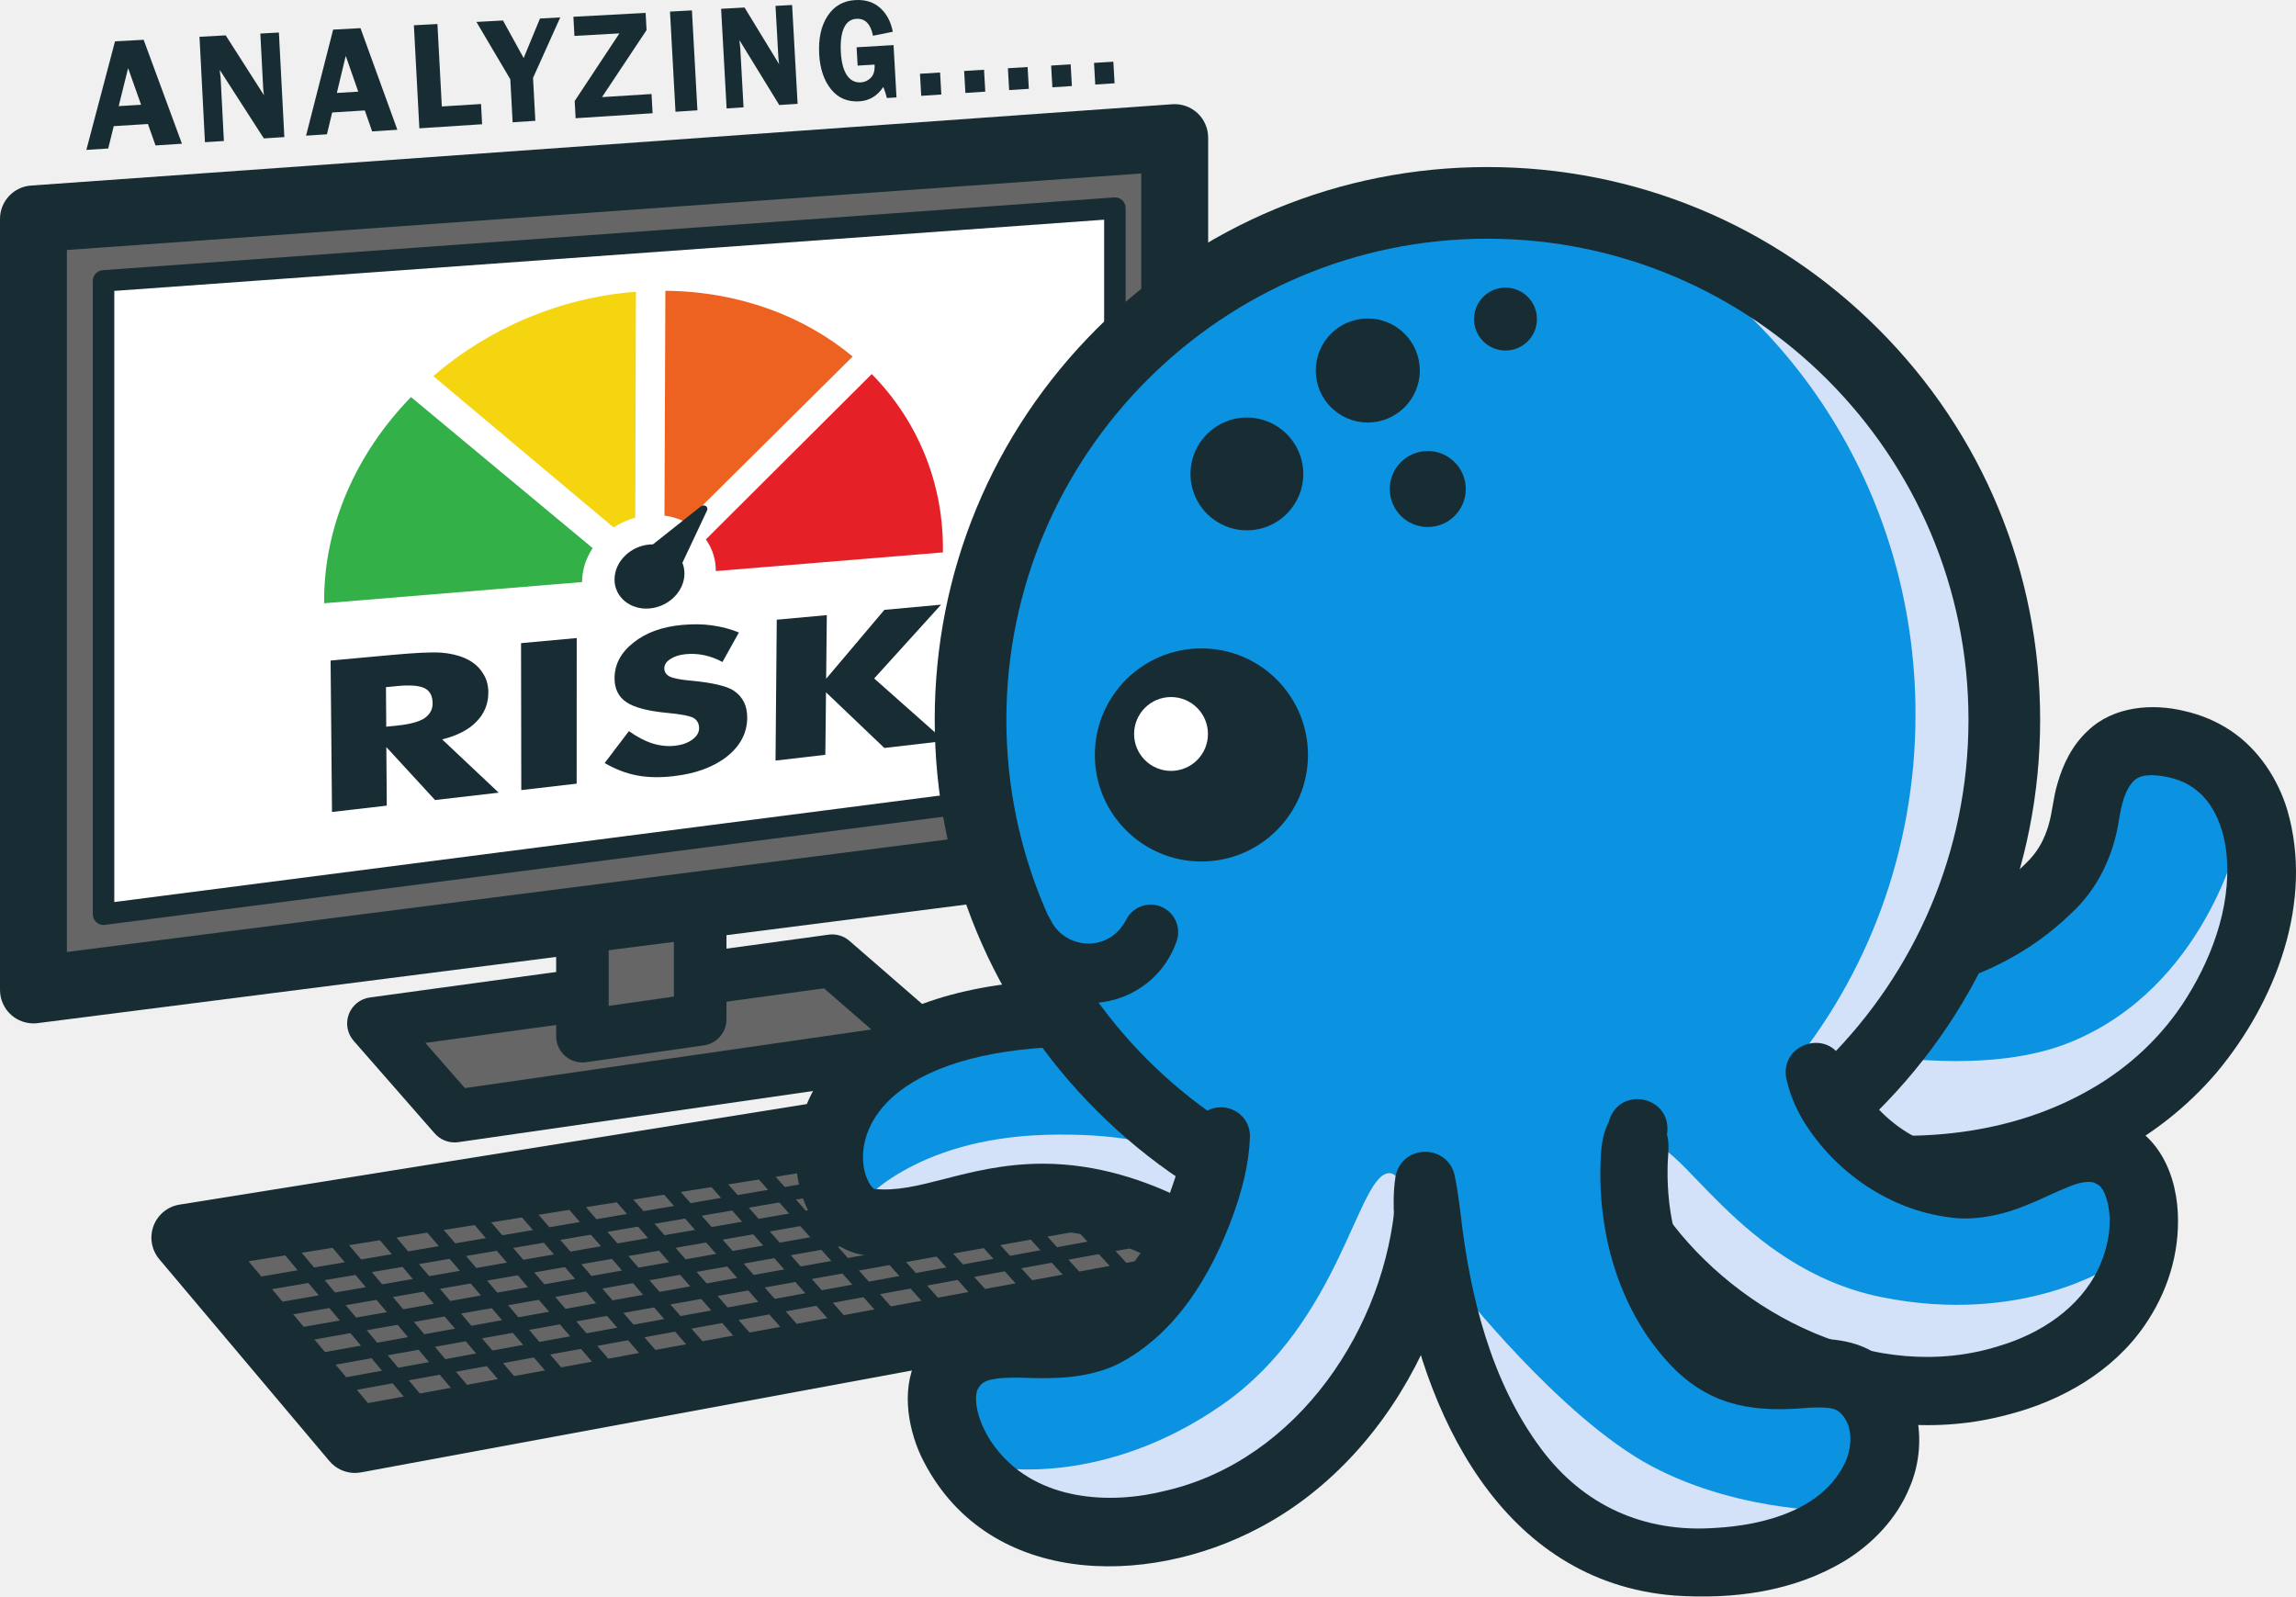
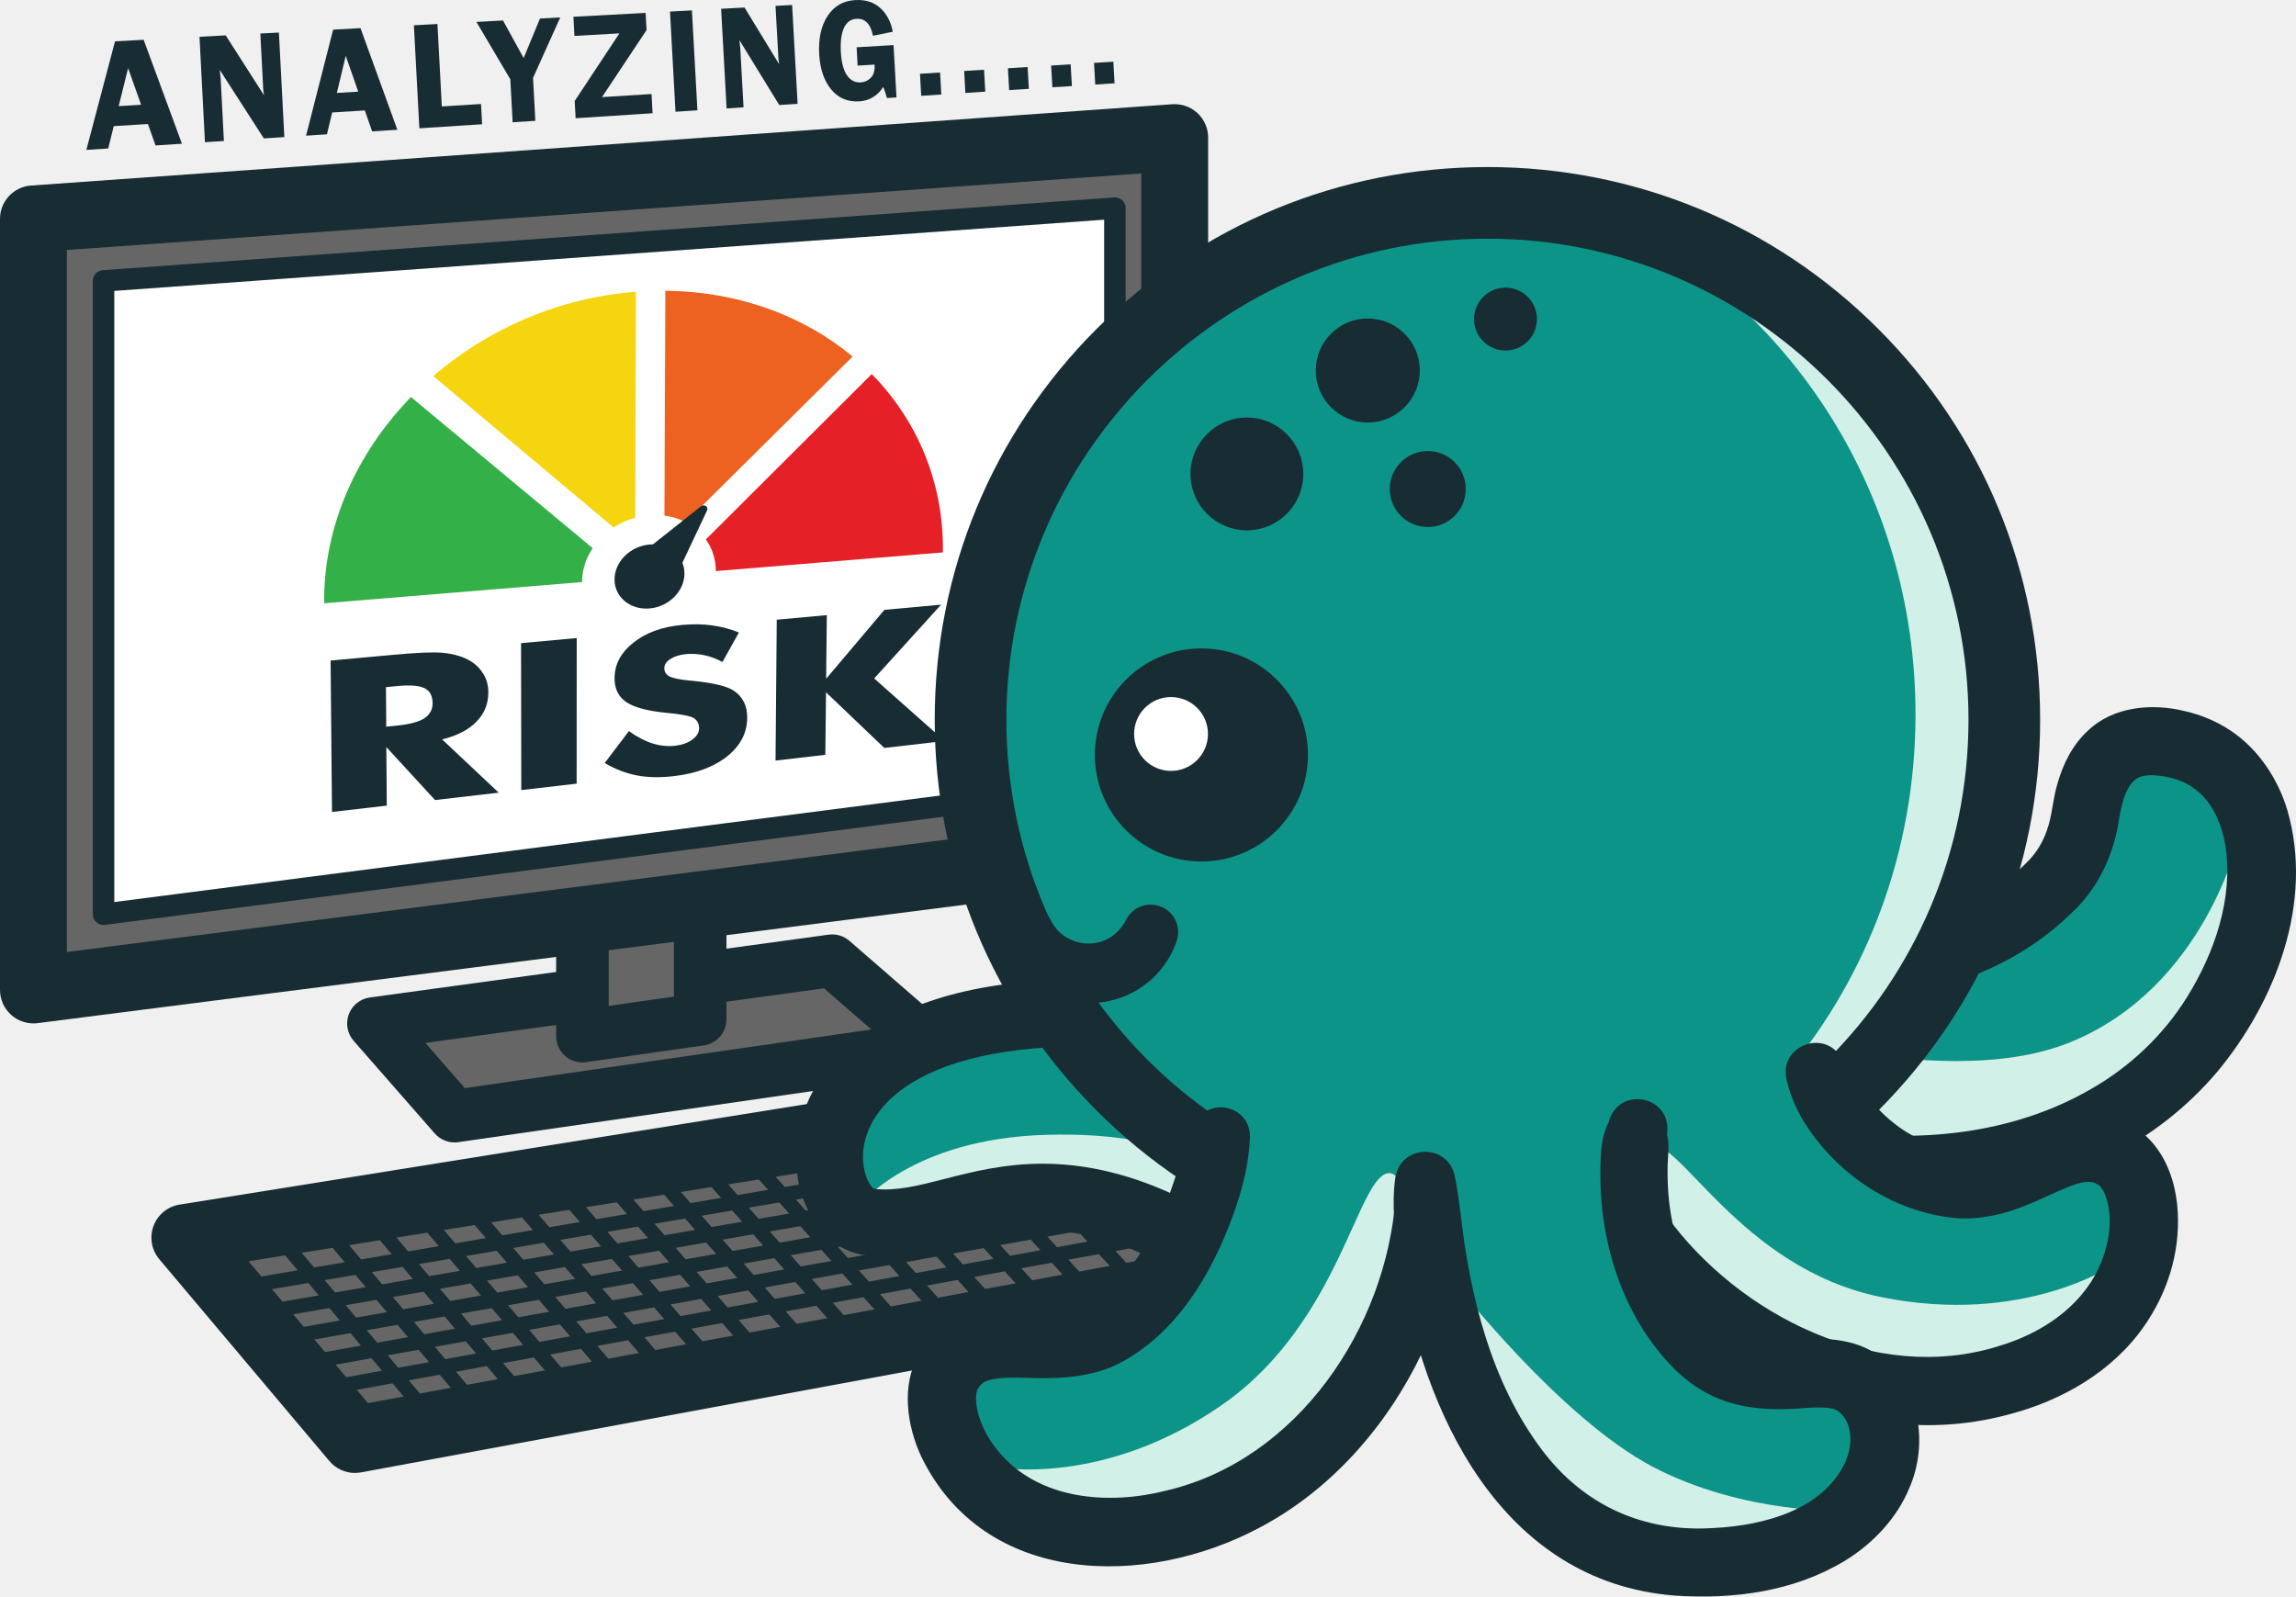
<svg xmlns="http://www.w3.org/2000/svg" id="Layer_2" data-name="Layer 2" viewBox="0 0 961.2 668.39">
  <defs>
    <style>
      .cls-1 {
        fill: #182d33;
      }

      .cls-2 {
        fill: #33b048;
      }

      .cls-3 {
-         fill: #d3e2f8;
+         fill: #d1f0e8;
      }

      .cls-4 {
        fill: #ed6220;
      }

      .cls-5 {
        fill: #fff;
      }

      .cls-6 {
        fill: #666;
      }

      .cls-7 {
        fill: #e52026;
      }

      .cls-8 {
-         fill: #0b92e1;
+         fill: #0d9488;
      }

      .cls-9 {
        fill: #f5d510;
      }
    </style>
  </defs>
  <g id="O">
    <g>
      <g>
        <polygon class="cls-6" points="467.91 455.55 77.39 518.16 148.61 602.68 554.78 527.55 467.91 455.55" />
        <path class="cls-1" d="M148.61,616.68c-4.08,0-8.02-1.79-10.71-4.98l-71.22-84.52c-3.25-3.86-4.17-9.17-2.42-13.9s5.92-8.15,10.91-8.95l390.52-62.61c3.98-.64,8.04.47,11.15,3.04l86.87,72c4.18,3.47,5.98,9.04,4.62,14.3s-5.66,9.25-11,10.24l-406.17,75.13c-.85.16-1.7.23-2.55.23ZM104.04,528.06l50.02,59.37,368.73-68.21-58.94-48.85-359.82,57.69Z" />
      </g>
      <g>
        <g>
          <g>
            <line class="cls-6" x1="105.57" y1="538.11" x2="483.17" y2="473.55" />
            <path class="cls-1" d="M105.56,541.11c-1.44,0-2.7-1.03-2.95-2.49-.28-1.63.82-3.18,2.45-3.46l377.61-64.57c1.63-.28,3.18.82,3.46,2.45s-.82,3.18-2.45,3.46l-377.61,64.57c-.17.03-.34.04-.51.04Z" />
          </g>
          <g>
            <line class="cls-6" x1="114.96" y1="548.58" x2="491.2" y2="483.14" />
            <path class="cls-1" d="M114.95,551.58c-1.43,0-2.7-1.03-2.95-2.49-.28-1.63.81-3.19,2.44-3.47l376.24-65.45c1.63-.28,3.19.81,3.47,2.44.28,1.63-.81,3.19-2.44,3.47l-376.24,65.45c-.17.03-.35.04-.52.04Z" />
          </g>
          <g>
            <line class="cls-6" x1="124.35" y1="559.05" x2="499.22" y2="492.72" />
            <path class="cls-1" d="M124.34,562.05c-1.43,0-2.69-1.02-2.95-2.48-.29-1.63.8-3.19,2.43-3.48l374.87-66.33c1.63-.29,3.19.8,3.48,2.43.29,1.63-.8,3.19-2.43,3.48l-374.87,66.33c-.18.03-.35.05-.53.05Z" />
          </g>
          <g>
            <line class="cls-6" x1="133.74" y1="569.52" x2="507.24" y2="502.31" />
            <path class="cls-1" d="M133.74,572.52c-1.42,0-2.69-1.02-2.95-2.47-.29-1.63.79-3.19,2.42-3.48l373.5-67.21c1.62-.3,3.19.79,3.48,2.42.29,1.63-.79,3.19-2.42,3.48l-373.5,67.21c-.18.03-.36.05-.53.05Z" />
          </g>
          <g>
            <line class="cls-6" x1="143.13" y1="579.98" x2="515.26" y2="511.9" />
            <path class="cls-1" d="M143.13,582.98c-1.42,0-2.68-1.01-2.95-2.46-.3-1.63.78-3.19,2.41-3.49l372.13-68.09c1.62-.3,3.19.78,3.49,2.41.3,1.63-.78,3.19-2.41,3.49l-372.13,68.09c-.18.03-.36.05-.54.05Z" />
          </g>
        </g>
        <g>
          <g>
            <line class="cls-6" x1="109.65" y1="509.33" x2="187.52" y2="602.07" />
            <path class="cls-1" d="M187.52,605.07c-.86,0-1.71-.36-2.3-1.07l-77.87-92.74c-1.07-1.27-.9-3.16.37-4.23,1.27-1.07,3.16-.9,4.23.37l77.87,92.74c1.07,1.27.9,3.16-.37,4.23-.56.47-1.25.7-1.93.7Z" />
          </g>
          <g>
            <line class="cls-6" x1="129.39" y1="506.13" x2="207.26" y2="598.35" />
            <path class="cls-1" d="M207.26,601.35c-.85,0-1.7-.36-2.29-1.06l-77.87-92.23c-1.07-1.27-.91-3.16.36-4.23,1.27-1.07,3.16-.91,4.23.36l77.87,92.23c1.07,1.27.91,3.16-.36,4.23-.56.48-1.25.71-1.93.71Z" />
          </g>
          <g>
            <line class="cls-6" x1="149.12" y1="502.92" x2="226.99" y2="594.64" />
            <path class="cls-1" d="M227,597.64c-.85,0-1.69-.36-2.29-1.06l-77.87-91.71c-1.07-1.26-.92-3.16.35-4.23,1.26-1.07,3.16-.92,4.23.35l77.87,91.71c1.07,1.26.92,3.16-.35,4.23-.56.48-1.25.71-1.94.71Z" />
          </g>
          <g>
            <line class="cls-6" x1="168.86" y1="499.72" x2="246.73" y2="590.92" />
            <path class="cls-1" d="M246.73,593.92c-.85,0-1.69-.36-2.28-1.05l-77.87-91.2c-1.08-1.26-.93-3.15.33-4.23,1.26-1.08,3.15-.93,4.23.33l77.87,91.2c1.08,1.26.93,3.15-.33,4.23-.57.48-1.26.72-1.95.72Z" />
          </g>
          <g>
            <line class="cls-6" x1="188.6" y1="496.52" x2="266.47" y2="587.2" />
            <path class="cls-1" d="M266.47,590.2c-.84,0-1.68-.35-2.28-1.05l-77.87-90.68c-1.08-1.26-.94-3.15.32-4.23,1.26-1.08,3.15-.94,4.23.32l77.87,90.68c1.08,1.26.94,3.15-.32,4.23-.57.49-1.26.72-1.95.72Z" />
          </g>
          <g>
            <line class="cls-6" x1="208.33" y1="493.31" x2="286.2" y2="583.48" />
            <path class="cls-1" d="M286.21,586.48c-.84,0-1.68-.35-2.27-1.04l-77.87-90.17c-1.08-1.25-.94-3.15.31-4.23,1.25-1.08,3.15-.94,4.23.31l77.87,90.17c1.08,1.25.94,3.15-.31,4.23-.57.49-1.27.73-1.96.73Z" />
          </g>
          <g>
            <line class="cls-6" x1="228.07" y1="490.11" x2="305.94" y2="579.77" />
            <path class="cls-1" d="M305.94,582.77c-.84,0-1.67-.35-2.27-1.03l-77.87-89.66c-1.09-1.25-.95-3.15.3-4.23,1.25-1.09,3.15-.95,4.23.3l77.87,89.66c1.09,1.25.95,3.15-.3,4.23-.57.49-1.27.74-1.97.74Z" />
          </g>
          <g>
            <line class="cls-6" x1="247.81" y1="486.9" x2="325.68" y2="576.05" />
            <path class="cls-1" d="M325.68,579.05c-.84,0-1.67-.35-2.26-1.03l-77.87-89.14c-1.09-1.25-.96-3.14.29-4.23,1.25-1.09,3.14-.96,4.23.29l77.87,89.14c1.09,1.25.96,3.14-.29,4.23-.57.5-1.27.74-1.97.74Z" />
          </g>
          <g>
            <line class="cls-6" x1="267.54" y1="483.7" x2="345.41" y2="572.33" />
            <path class="cls-1" d="M345.41,575.33c-.83,0-1.66-.34-2.25-1.02l-77.87-88.63c-1.09-1.25-.97-3.14.27-4.23,1.25-1.09,3.14-.97,4.23.27l77.87,88.63c1.09,1.25.97,3.14-.27,4.23-.57.5-1.28.75-1.98.75Z" />
          </g>
          <g>
            <line class="cls-6" x1="287.28" y1="480.5" x2="365.15" y2="568.61" />
            <path class="cls-1" d="M365.15,571.61c-.83,0-1.66-.34-2.25-1.01l-77.87-88.12c-1.1-1.24-.98-3.14.26-4.23,1.24-1.1,3.14-.98,4.23.26l77.87,88.12c1.1,1.24.98,3.14-.26,4.23-.57.5-1.28.75-1.99.75Z" />
          </g>
          <g>
            <line class="cls-6" x1="307.02" y1="477.29" x2="384.89" y2="564.9" />
            <path class="cls-1" d="M384.89,567.9c-.83,0-1.65-.34-2.24-1.01l-77.87-87.6c-1.1-1.24-.99-3.13.25-4.24,1.24-1.1,3.13-.99,4.24.25l77.87,87.6c1.1,1.24.99,3.13-.25,4.24-.57.51-1.28.76-1.99.76Z" />
          </g>
          <g>
            <line class="cls-6" x1="326.75" y1="474.09" x2="404.62" y2="561.18" />
            <path class="cls-1" d="M404.62,564.18c-.82,0-1.64-.34-2.24-1l-77.87-87.09c-1.1-1.24-1-3.13.24-4.24,1.24-1.1,3.13-1,4.24.24l77.87,87.09c1.1,1.24,1,3.13-.24,4.24-.57.51-1.29.76-2,.76Z" />
          </g>
          <g>
            <line class="cls-6" x1="346.49" y1="470.89" x2="424.36" y2="557.46" />
            <path class="cls-1" d="M424.36,560.46c-.82,0-1.64-.33-2.23-.99l-77.87-86.58c-1.11-1.23-1.01-3.13.22-4.24,1.23-1.11,3.13-1.01,4.24.22l77.87,86.58c1.11,1.23,1.01,3.13-.22,4.24-.57.52-1.29.77-2,.77Z" />
          </g>
          <g>
            <line class="cls-6" x1="366.23" y1="467.68" x2="444.09" y2="553.74" />
            <path class="cls-1" d="M444.1,556.74c-.82,0-1.63-.33-2.23-.99l-77.87-86.06c-1.11-1.23-1.02-3.13.21-4.24s3.12-1.02,4.24.21l77.87,86.06c1.11,1.23,1.02,3.13-.21,4.24-.57.52-1.29.78-2.01.78Z" />
          </g>
          <g>
            <line class="cls-6" x1="385.96" y1="464.48" x2="463.83" y2="550.03" />
            <path class="cls-1" d="M463.83,553.03c-.82,0-1.63-.33-2.22-.98l-77.87-85.55c-1.12-1.23-1.03-3.12.2-4.24,1.22-1.12,3.12-1.03,4.24.2l77.87,85.55c1.12,1.23,1.03,3.12-.2,4.24-.58.52-1.3.78-2.02.78Z" />
          </g>
          <g>
            <line class="cls-6" x1="405.7" y1="461.27" x2="483.57" y2="546.31" />
            <path class="cls-1" d="M483.57,549.31c-.81,0-1.62-.33-2.21-.97l-77.87-85.04c-1.12-1.22-1.04-3.12.19-4.24,1.22-1.12,3.12-1.03,4.24.19l77.87,85.04c1.12,1.22,1.04,3.12-.19,4.24-.58.53-1.3.79-2.03.79Z" />
          </g>
          <g>
            <line class="cls-6" x1="425.43" y1="458.07" x2="503.3" y2="542.59" />
            <path class="cls-1" d="M503.3,545.59c-.81,0-1.62-.33-2.21-.97l-77.87-84.52c-1.12-1.22-1.04-3.12.17-4.24,1.22-1.12,3.12-1.05,4.24.17l77.87,84.52c1.12,1.22,1.04,3.12-.17,4.24-.58.53-1.3.79-2.03.79Z" />
          </g>
        </g>
      </g>
      <g>
        <polygon class="cls-6" points="348.4 402.2 156.33 428.5 190.28 467.29 390.16 438.46 348.4 402.2" />
        <path class="cls-1" d="M190.28,478.29c-3.15,0-6.17-1.35-8.28-3.75l-33.95-38.79c-2.67-3.05-3.44-7.31-2.03-11.1,1.42-3.79,4.8-6.5,8.81-7.04l192.07-26.3c3.14-.43,6.31.52,8.7,2.59l41.76,36.26c3.25,2.82,4.56,7.28,3.34,11.41-1.21,4.13-4.72,7.17-8.98,7.79l-199.88,28.83c-.52.08-1.05.11-1.57.11ZM178.06,436.63l16.56,18.92,170.17-24.54-19.84-17.23-166.89,22.85Z" />
      </g>
      <g>
        <polygon class="cls-6" points="293.13 426.77 243.83 433.81 243.83 301.55 293.13 301.55 293.13 426.77" />
        <path class="cls-1" d="M243.83,444.81c-2.63,0-5.19-.94-7.21-2.69-2.41-2.09-3.79-5.12-3.79-8.31v-132.26c0-6.08,4.92-11,11-11h49.3c6.08,0,11,4.92,11,11v125.22c0,5.47-4.03,10.12-9.44,10.89l-49.3,7.04c-.52.07-1.04.11-1.56.11ZM293.13,426.77h.01-.01ZM254.83,312.55v108.58l27.3-3.9v-104.68h-27.3Z" />
      </g>
      <path class="cls-8" d="M511.17,528.33s-33.48-27.39-75.13-27.13c-29.76.19-48.88,13.1-72,10.43-27.13-3.13-40.52-98.35,115.22-86.61" />
      <path class="cls-3" d="M359.91,504.46s21.78-27.78,78.13-29.35c56.35-1.57,69.91,16.7,69.91,16.7l-12,23.48s-34.96-25.04-61.04-20.87c-26.09,4.17-53.74,13.04-53.74,13.04" />
      <path class="cls-1" d="M511.17,542.33c-3.11,0-6.23-1.03-8.83-3.14-.36-.29-30.09-23.99-65.7-23.99-.17,0-.33,0-.5,0-12.62.08-23.42,2.85-33.87,5.53-12.43,3.19-25.28,6.49-39.82,4.81-18.2-2.1-31.18-22.89-28.94-46.34,1.17-12.28,7.56-35.33,37.19-51.84,25.77-14.35,62.65-19.84,109.63-16.3,7.71.58,13.49,7.3,12.91,15.01-.58,7.71-7.3,13.5-15.01,12.91-37.98-2.86-68.97.82-89.62,10.64-18.16,8.64-24.38,19.82-26.41,27.68-2.92,11.32,1.76,19.33,3.73,20.45,9.31,1.01,18.62-1.38,29.39-4.14,11.53-2.96,24.59-6.31,40.66-6.41.23,0,.45,0,.68,0,45.85,0,81.89,29.05,83.41,30.3,5.98,4.9,6.87,13.72,1.97,19.7-2.77,3.38-6.79,5.13-10.84,5.13Z" />
      <g>
        <polygon class="cls-6" points="491.78 353.42 14 414.46 14 91.64 491.78 57.59 491.78 353.42" />
        <path class="cls-1" d="M14,428.46c-3.39,0-6.68-1.23-9.25-3.49-3.02-2.66-4.75-6.49-4.75-10.51V91.64c0-7.35,5.68-13.44,13-13.96l477.78-34.04c3.88-.27,7.69,1.07,10.54,3.72,2.84,2.65,4.46,6.36,4.46,10.25v295.83c0,7.05-5.24,12.99-12.23,13.89L15.77,428.35c-.59.08-1.19.11-1.77.11ZM28,104.67v293.89l449.78-57.47V72.62L28,104.67ZM491.78,353.42h0,0Z" />
      </g>
      <g>
        <polygon class="cls-5" points="43.35 117.6 466.74 87.14 466.74 328.15 43.35 382.77 43.35 117.6" />
        <path class="cls-1" d="M43.35,387.27c-1.09,0-2.15-.39-2.97-1.12-.97-.85-1.53-2.09-1.53-3.38V117.6c0-2.36,1.82-4.32,4.18-4.49l423.39-30.46c1.25-.09,2.47.34,3.39,1.19.92.85,1.43,2.04,1.43,3.29v241.01c0,2.26-1.68,4.17-3.92,4.46l-423.39,54.62c-.19.03-.38.04-.58.04ZM47.85,121.79v255.86l414.39-53.45V91.98L47.85,121.79Z" />
      </g>
      <g>
        <path class="cls-8" d="M765.52,402.94s54.78,7.83,94.3-33.26c4.21-4.38,10.96-13.3,13.3-28.96,3.15-21.03,13.11-35.41,39.52-28.83,38.99,9.72,47.11,67.4,11.48,118.7-40.96,58.96-133.04,78.78-224.87,36.52" />
        <path class="cls-3" d="M937.17,350.77s-14.09,62.61-70.43,85.57c-56.35,22.96-153.91-11.48-153.91-11.48,0,0-2.09,42.26,8.87,54.78,10.96,12.52,173.74,30.78,208.7-68.35" />
        <path class="cls-1" d="M767.29,390.57c31.51-.74,59.86-7.3,82.39-30.71,3.76-4.01,6.23-8.69,7.91-14.3,1.69-5.74,1.94-11.55,3.76-17.51,2.29-8.05,6.11-16.03,12.75-22.15,10.69-10.25,27.02-11.56,40.63-8.16,6.86,1.56,13.45,4.34,19.31,8.28,11.52,7.76,19.6,20.13,23.5,33.03,11.26,38.61-4.83,80.36-29.56,109.98-50.33,58.99-138.52,65.86-208.02,41.39-6.01-2.09-11.92-4.46-17.62-7.28-2.82-1.47-5.6-3-8.3-4.68-5.91-3.67-7.72-11.43-4.05-17.34,2.99-4.81,8.7-6.91,13.9-5.53,3.02.79,5.97,1.74,8.86,2.76,2.05.68,6.11,2.01,8.13,2.77,16.02,5.75,32.58,10.42,49.45,12.58,35.63,4.82,73.51.45,104.89-17.66,16.34-9.31,30.41-22.55,40.33-38.54,11.64-18.67,19.38-41.45,16.16-63.13-1.24-8-4.59-16.44-10.33-21.95-2.53-2.32-5.35-4.27-8.6-5.49-3.69-1.5-8.5-2.39-12.25-2.38-2.66.03-5.22.48-7.16,2.28-3.96,3.93-5.25,10.37-6.23,16.09-2.22,14.93-8.78,29.23-20.26,39.65-17.02,16.6-39.45,27.66-62.58,32.2-13.34,2.62-27.16,3.3-40.54.55-3.61-.67-5.69-4.74-4.14-8.05,0,0,7.68-16.69,7.68-16.69h0Z" />
      </g>
      <circle class="cls-8" cx="622.7" cy="301.33" r="216.39" />
      <path class="cls-3" d="M801.91,299.05c0,57.45-20.36,109.94-53.98,150.07h37.51c36.18-38.68,58.34-90.65,58.34-147.79,0-105.49-75.48-193.35-175.38-212.51,78.48,34.74,133.51,115.79,133.51,210.23Z" />
      <path class="cls-1" d="M622.7,532.72c-61.81,0-119.91-24.07-163.62-67.77-43.7-43.7-67.77-101.81-67.77-163.62s24.07-119.91,67.77-163.62,101.81-67.77,163.62-67.77,119.91,24.07,163.62,67.77,67.77,101.81,67.77,163.62-24.07,119.91-67.77,163.62c-43.7,43.7-101.81,67.77-163.62,67.77ZM622.7,99.94c-111.05,0-201.39,90.34-201.39,201.39s90.34,201.39,201.39,201.39,201.39-90.34,201.39-201.39-90.34-201.39-201.39-201.39Z" />
      <g>
        <circle class="cls-1" cx="522" cy="198.42" r="23.61" />
        <circle class="cls-1" cx="572.61" cy="155.11" r="21.78" />
        <circle class="cls-1" cx="597.72" cy="204.74" r="15.91" />
        <circle class="cls-1" cx="630.26" cy="133.59" r="13.17" />
      </g>
      <g>
        <circle class="cls-1" cx="502.96" cy="316.07" r="44.61" />
        <circle class="cls-5" cx="490.24" cy="307.29" r="15.46" />
      </g>
      <path class="cls-1" d="M439.97,385.41c4.48,9.14,16.28,12.35,24.73,7.12,2.81-1.7,5.2-4.4,6.89-7.74,3.01-5.6,9.99-7.69,15.59-4.68,5,2.69,7.2,8.56,5.46,13.77-2.5,7.49-7.59,14.43-14.18,19-13.32,9.51-32.36,9.5-45.68,0-6.59-4.57-11.68-11.51-14.19-19-4.13-13.93,14.91-21.35,21.38-8.47h0Z" />
      <g>
        <path class="cls-8" d="M760.04,449.11s14.87,40.7,57.91,46.57c27.93,3.81,48.78-26.22,69.65-10.57,18.97,14.23,16.45,80.62-58.96,95.22-80.87,15.65-151.96-60-150.78-84.26" />
        <path class="cls-3" d="M884.48,529.72s-37.57,25.43-97.04,13.3c-59.48-12.13-85.3-68.87-97.43-63.39-12.13,5.48,10.96,92.74,104.48,99.78,93.52,7.04,98.61-48.52,98.61-48.52" />
        <path class="cls-1" d="M771.78,444.82c4.71,6.35,8.9,13.58,14.48,19.36,8.35,8.86,18.72,14.81,30.51,17.01,3.3.65,6.62.94,10,.38,8.12-1.26,15.67-5.44,24.01-9.09,7.73-3.58,19.31-7.55,29.37-5.71,20.97,3.72,30.61,21.64,31.58,41.08.81,17.19-4.47,33.45-14.02,47.24-13.23,19.12-34.56,31.34-56.71,37.06-60.07,16.45-124.47-13.91-161.94-61.18-5.39-7.16-9.96-14.59-12.49-23.48-1-3.88-1.65-7.65-1.19-12.03.33-6.9,6.19-12.21,13.09-11.88,6.9.33,12.21,6.19,11.88,13.09.17-.02.31.27.5.7,1.66,3.82,4.05,7.78,6.61,11.39,30.3,42.03,87.99,70.93,139.27,54.81,17.32-5.11,33.89-15.83,41.77-32.48,4.55-9.61,6.48-21.62,2.68-31.19-.64-1.58-1.21-2.29-1.91-3.18-.22-.1-.17-.21-.45-.35-.95-.69-2.2-1.35-3.23-1.49-4.36-.36-7.88,1.3-13.37,3.58-4.15,1.81-8.77,4.07-13.94,6.14-9.43,3.97-21.68,6.72-32.46,5.02-24.92-3.23-47.44-18.83-60.55-39.87-3.08-5.09-5.57-10.55-6.98-16.36-5.07-15.76,17.15-23.95,23.48-8.58h0Z" />
      </g>
      <g>
        <path class="cls-8" d="M515.61,470.81s-13.44,63.41-50.62,85.87c-24.13,14.58-55.18-4.72-68.13,17.93-11.77,20.59,16.88,80.53,91.89,64.02,80.44-17.71,111.77-112.25,110.21-138.08" />
        <path class="cls-3" d="M417.43,614.32s44.57,8.45,94.36-26.28c49.79-34.73,56.64-97.1,69.95-96.88,13.31.22,21.07,89.52-61.98,133.08-83.06,43.56-109.77-5.43-109.77-5.43" />
        <path class="cls-1" d="M523.28,476.14c-.42,11.25-3.28,22.19-7.11,32.75-8.95,24.49-23.47,49.38-47.89,62.06-8.64,4.38-19.57,5.93-28.44,5.99-8.83.35-19.22-1.12-26.29,1.04-2.29.84-3.15,1.74-4.36,3.84-.66,1.78-.67,3.47-.48,5.73.72,6.95,4.52,14.44,9.21,20.03,16.77,20.35,46.03,22.72,70.52,16.43,54.8-12.89,91.94-68.25,95.8-122.69.47-6.91,6.46-12.13,13.37-11.65,5.74.39,10.32,4.61,11.43,9.99.97,4.81,1.13,9.25,1.02,13.95-.8,18.53-7.06,36.33-14.78,52.86-14.56,30.43-37.88,57.23-68.01,73.12-47.66,25.4-115.23,24.72-141.66-29.9-5.92-12.8-8.58-30.09-.6-43.05,3.92-6.9,11.69-13.22,19.31-15.58,11.35-3.92,24.06-2.29,35.02-2.45,8.33-.12,14.85-1.16,21.2-5.87,14.08-9.97,23.21-26.9,29.29-43.4,2.72-7.58,5.18-15.98,7.65-23.69,0,0,.54-1.66.54-1.66l.27-.8c.09-.24.18-.57.25-.66l2.99-4.07c7.16-9.55,22.17-4.12,21.74,7.68h0Z" />
      </g>
      <g>
        <path class="cls-8" d="M783.24,584.31c-18.33-24.07-50.11,10.86-80.02-30.33-7.9-10.87-12.68-22.35-15.49-33.14.06-1.38.1-2.77.1-4.16,0-9.02-1.34-17.66-3.8-25.65,0-2.33.08-24.47.19-26.43h-86v75.09c3.28,7.7,6.4,15.46,9.46,23.25,2.85,5.25,5.75,10.48,8.5,15.77,1.85-1.05,4.74-.4,5.24,2.01.71,3.39,1.11,6.8,1.35,10.23.98.06,1.97.09,2.97.09,1.97,0,3.92-.12,5.85-.34,7.4,28.17,27.84,60.42,81.02,63.47,69.95,4.01,87.17-48.12,70.63-69.85Z" />
        <path class="cls-3" d="M773.26,632.64s-43.43,1.57-81.78-18.78c-38.35-20.35-81.78-76.04-81.78-76.04,0,0-2.61,55.83,57.91,99.91,32.9,23.96,90,11.74,90,11.74" />
        <path class="cls-1" d="M697.84,475.19c.14.02.19.39.25.63.89,4.36.03,8.77.03,13.2-.09,4.78.14,9.57.67,14.3,1.64,14.1,6.02,27.52,13.78,39.24,4.61,6.91,10.11,13.3,17.32,16.44,8.01,3.39,15.75,2.32,25.4,1.79,11.02-.9,23.93.37,33.05,8.21,15.84,12.79,18.74,36.26,11.03,53.89-5.23,12.79-15.42,23.44-26.94,30.5-21.57,13.08-46.9,16.27-71.35,14.62-72.66-5.72-105.85-76.67-115.35-140.65-1.68-11.52-3.27-22.56-1.57-34.4,2.32-14,21.87-14.38,24.86-.69,1.01,4.96,1.74,10.25,2.41,15.55,3.87,34.59,12.76,70.61,33.76,98.77,17.71,23.78,43.13,35.13,72.56,33.12,21.14-1.12,45.82-7.8,54.93-27.92,2.92-6.83,3.03-15.62-2.57-20.56-.73-.6-1.34-.94-2.33-1.27-1.9-.7-5.88-.88-10.92-.56-21.4,1.88-39.42-.11-55.88-16.26-22.12-22.29-31.66-54.03-30.98-84.72.17-6.26.4-12.69,3.38-18.4,4.07-16.05,27.25-11.2,24.45,5.19h0Z" />
      </g>
      <g>
        <path class="cls-2" d="M248.11,229.49c-2.8,4.22-4.43,9.11-4.43,14.2l-107.98,8.88c-.31-32.37,13.57-62.87,36.35-86.34l76.06,63.25Z" />
        <path class="cls-9" d="M266.22,122.15l-.27,94.58c-3.27.9-6.33,2.3-9.07,4.1l-75.5-63.38c23.1-19.88,52.84-32.85,84.85-35.31Z" />
        <path class="cls-4" d="M356.96,149.27l-69.92,69.34c-2.67-1.38-5.66-2.33-8.87-2.75l.38-94.12c30.88.28,58.14,10.66,78.41,27.53Z" />
        <path class="cls-7" d="M394.74,231.27l-95.07,7.82c.03-4.99-1.49-9.52-4.17-13.25l69.45-69.23c19.03,19.36,30.23,45.44,29.79,74.65Z" />
        <path class="cls-1" d="M257.27,242.58c.02-7.45,6.65-14,14.77-14.62s14.54,4.85,14.5,12.21c-.04,7.35-6.55,13.87-14.6,14.57s-14.69-4.73-14.68-12.16Z" />
        <g>
          <path class="cls-1" d="M138.99,339.95l-.59-63.4,25.68-2.35c4.91-.45,9.04-.76,12.41-.92,3.36-.16,6.12-.17,8.28-.03,3.71.29,7.02,1.06,9.92,2.33,3.17,1.41,5.57,3.37,7.19,5.87,1.7,2.38,2.55,5.18,2.56,8.4.01,4.77-1.62,8.84-4.92,12.23-3.22,3.39-8.02,5.88-14.41,7.49l23.67,22.29-26.65,3.09-20.39-22.17.18,24.51-22.95,2.66ZM161.7,304.24l4.5-.46c5.28-.54,9.08-1.55,11.4-3.01,2.35-1.61,3.52-3.7,3.51-6.29-.02-3.13-1.13-5.25-3.34-6.34-2.26-1.12-6.02-1.43-11.32-.92l-4.87.47.12,16.56Z" />
          <path class="cls-1" d="M218.23,330.77l-.1-61.51,23.31-2.13-.03,60.96-23.17,2.69Z" />
          <path class="cls-1" d="M263.3,306.1c3.42,2.43,6.69,4.14,9.79,5.13,3.25,1.01,6.42,1.33,9.5.99,2.9-.32,5.3-1.17,7.21-2.55,1.9-1.38,2.86-2.96,2.87-4.75.01-1.95-.77-3.4-2.33-4.35-1.68-.88-5.39-1.59-11.16-2.12-7.91-.75-13.54-2.22-16.86-4.41-3.37-2.24-5.05-5.61-5.04-10.09.01-5.81,2.67-10.8,7.97-14.95,5.2-4.15,11.98-6.61,20.29-7.36,4.67-.42,8.88-.36,12.63.2,3.94.54,7.66,1.53,11.17,2.97l-6.89,12.35c-2.39-1.32-4.92-2.27-7.62-2.85-2.63-.54-5.21-.69-7.74-.44-2.58.25-4.73.93-6.47,2.06-1.67,1.07-2.5,2.36-2.51,3.86,0,1.45.71,2.59,2.15,3.41,1.51.75,4.34,1.33,8.49,1.73.15.01.27.02.38.02.11,0,.27.02.5.05,8.9.87,14.73,2.26,17.54,4.16,1.83,1.19,3.26,2.78,4.29,4.78.92,1.9,1.37,4.11,1.35,6.64-.05,6.25-2.83,11.6-8.37,16.07-5.6,4.44-13.02,7.21-22.32,8.29-5.75.67-10.9.58-15.44-.29-4.56-.87-9.08-2.6-13.54-5.19l10.14-13.36Z" />
          <path class="cls-1" d="M324.67,318.43l.51-58.98,20.96-1.92-.28,26.64,24.39-28.85,23.73-2.17-28.01,30.9,29.5,26.17-25.25,2.93-24.42-23.3-.28,26.16-20.85,2.42Z" />
        </g>
        <path class="cls-1" d="M267.89,246.36l-1.7-12.76,27.19-21.58c1.42-1.12,3.36.15,2.62,1.71l-14.08,29.87-14.03,2.76Z" />
      </g>
      <g>
        <path class="cls-1" d="M60.14,16.66l16.03,43.51-11.06.72-3.18-8.97-14.31.89-2.32,9.36-9.15.59,12-45.46,11.99-.64ZM49.69,44.43l9.38-.57-5.44-15.33-3.94,15.89Z" />
        <path class="cls-1" d="M116.76,13.62l2.28,43.77-8.58.56-18.46-28.67c.06.75.11,1.25.14,1.48.12.75.2,1.38.23,1.9l1.36,26.37-7.93.51-2.28-44.14,10.97-.59,16.03,25.07c-.19-1.28-.31-2.25-.34-2.91l-1.19-22.93,7.77-.42Z" />
        <path class="cls-1" d="M150.92,11.79l15.43,42.54-10.56.68-3.06-8.77-13.67.85-2.19,9.14-8.74.57,11.34-44.4,11.46-.62ZM141.02,38.91l8.96-.54-5.24-14.98-3.72,15.52Z" />
        <path class="cls-1" d="M184.97,44.57l16.41-1.03.45,8.48-26.27,1.7-2.29-43.14,9.86-.53,1.84,34.51Z" />
        <path class="cls-1" d="M234.54,7.3l-11.39,25.33.97,17.95-9.51.62-.97-18-14.19-24.02,11.13-.6,8.64,15.72,6.84-16.55,8.49-.46Z" />
        <path class="cls-1" d="M270.66,12.62l-18.64,28.04,20.74-1.3.44,8.05-32.22,2.09-.39-7.21,18.71-28.31-18.82,1.05-.43-8.01,30.23-1.62.4,7.24Z" />
        <path class="cls-1" d="M289.67,4.34l2.3,41.85-9.18.6-2.3-41.95,9.18-.49Z" />
        <path class="cls-1" d="M331.61,2.09l2.3,41.38-7.68.5-16.67-27.15c.06.71.1,1.18.13,1.4.11.71.19,1.3.21,1.79l1.38,24.92-7.09.46-2.3-41.71,9.8-.53,14.49,23.74c-.18-1.21-.29-2.13-.32-2.75l-1.2-21.68,6.95-.37Z" />
        <path class="cls-1" d="M374.08,18.89l1.23,21.89-4.01.26c-.38-1.52-.88-3.07-1.52-4.63-2.48,3.74-5.81,5.74-9.98,6.01-4.94.32-8.9-1.35-11.87-5.02-2.98-3.67-4.64-8.57-4.98-14.68-.37-6.57.81-11.93,3.54-16.08,2.72-4.14,6.59-6.35,11.62-6.61,4.2-.23,7.66.87,10.37,3.3,2.71,2.42,4.47,5.74,5.28,9.96l-8.3,1.68c-.96-4.93-3.26-7.29-6.91-7.09-2.4.13-4.15,1.41-5.25,3.84-1.1,2.43-1.53,5.84-1.28,10.22.24,4.22,1.08,7.41,2.54,9.56,1.46,2.15,3.41,3.14,5.87,2.99,1.59-.1,2.97-.75,4.15-1.95,1.18-1.2,1.7-3.03,1.56-5.5l-7.1.43-.43-7.68,15.47-.91Z" />
        <path class="cls-1" d="M394.08,39.57l-8.42.55-.52-9.24,8.42-.52.52,9.22Z" />
        <path class="cls-1" d="M412.48,38.37l-8.33.54-.52-9.2,8.33-.52.52,9.17Z" />
        <path class="cls-1" d="M430.72,37.19l-8.25.53-.52-9.15,8.25-.51.52,9.13Z" />
        <path class="cls-1" d="M448.74,36.02l-8.17.53-.52-9.1,8.17-.51.52,9.08Z" />
        <path class="cls-1" d="M466.61,34.87l-8.09.52-.52-9.06,8.09-.5.52,9.04Z" />
      </g>
    </g>
  </g>
</svg>
